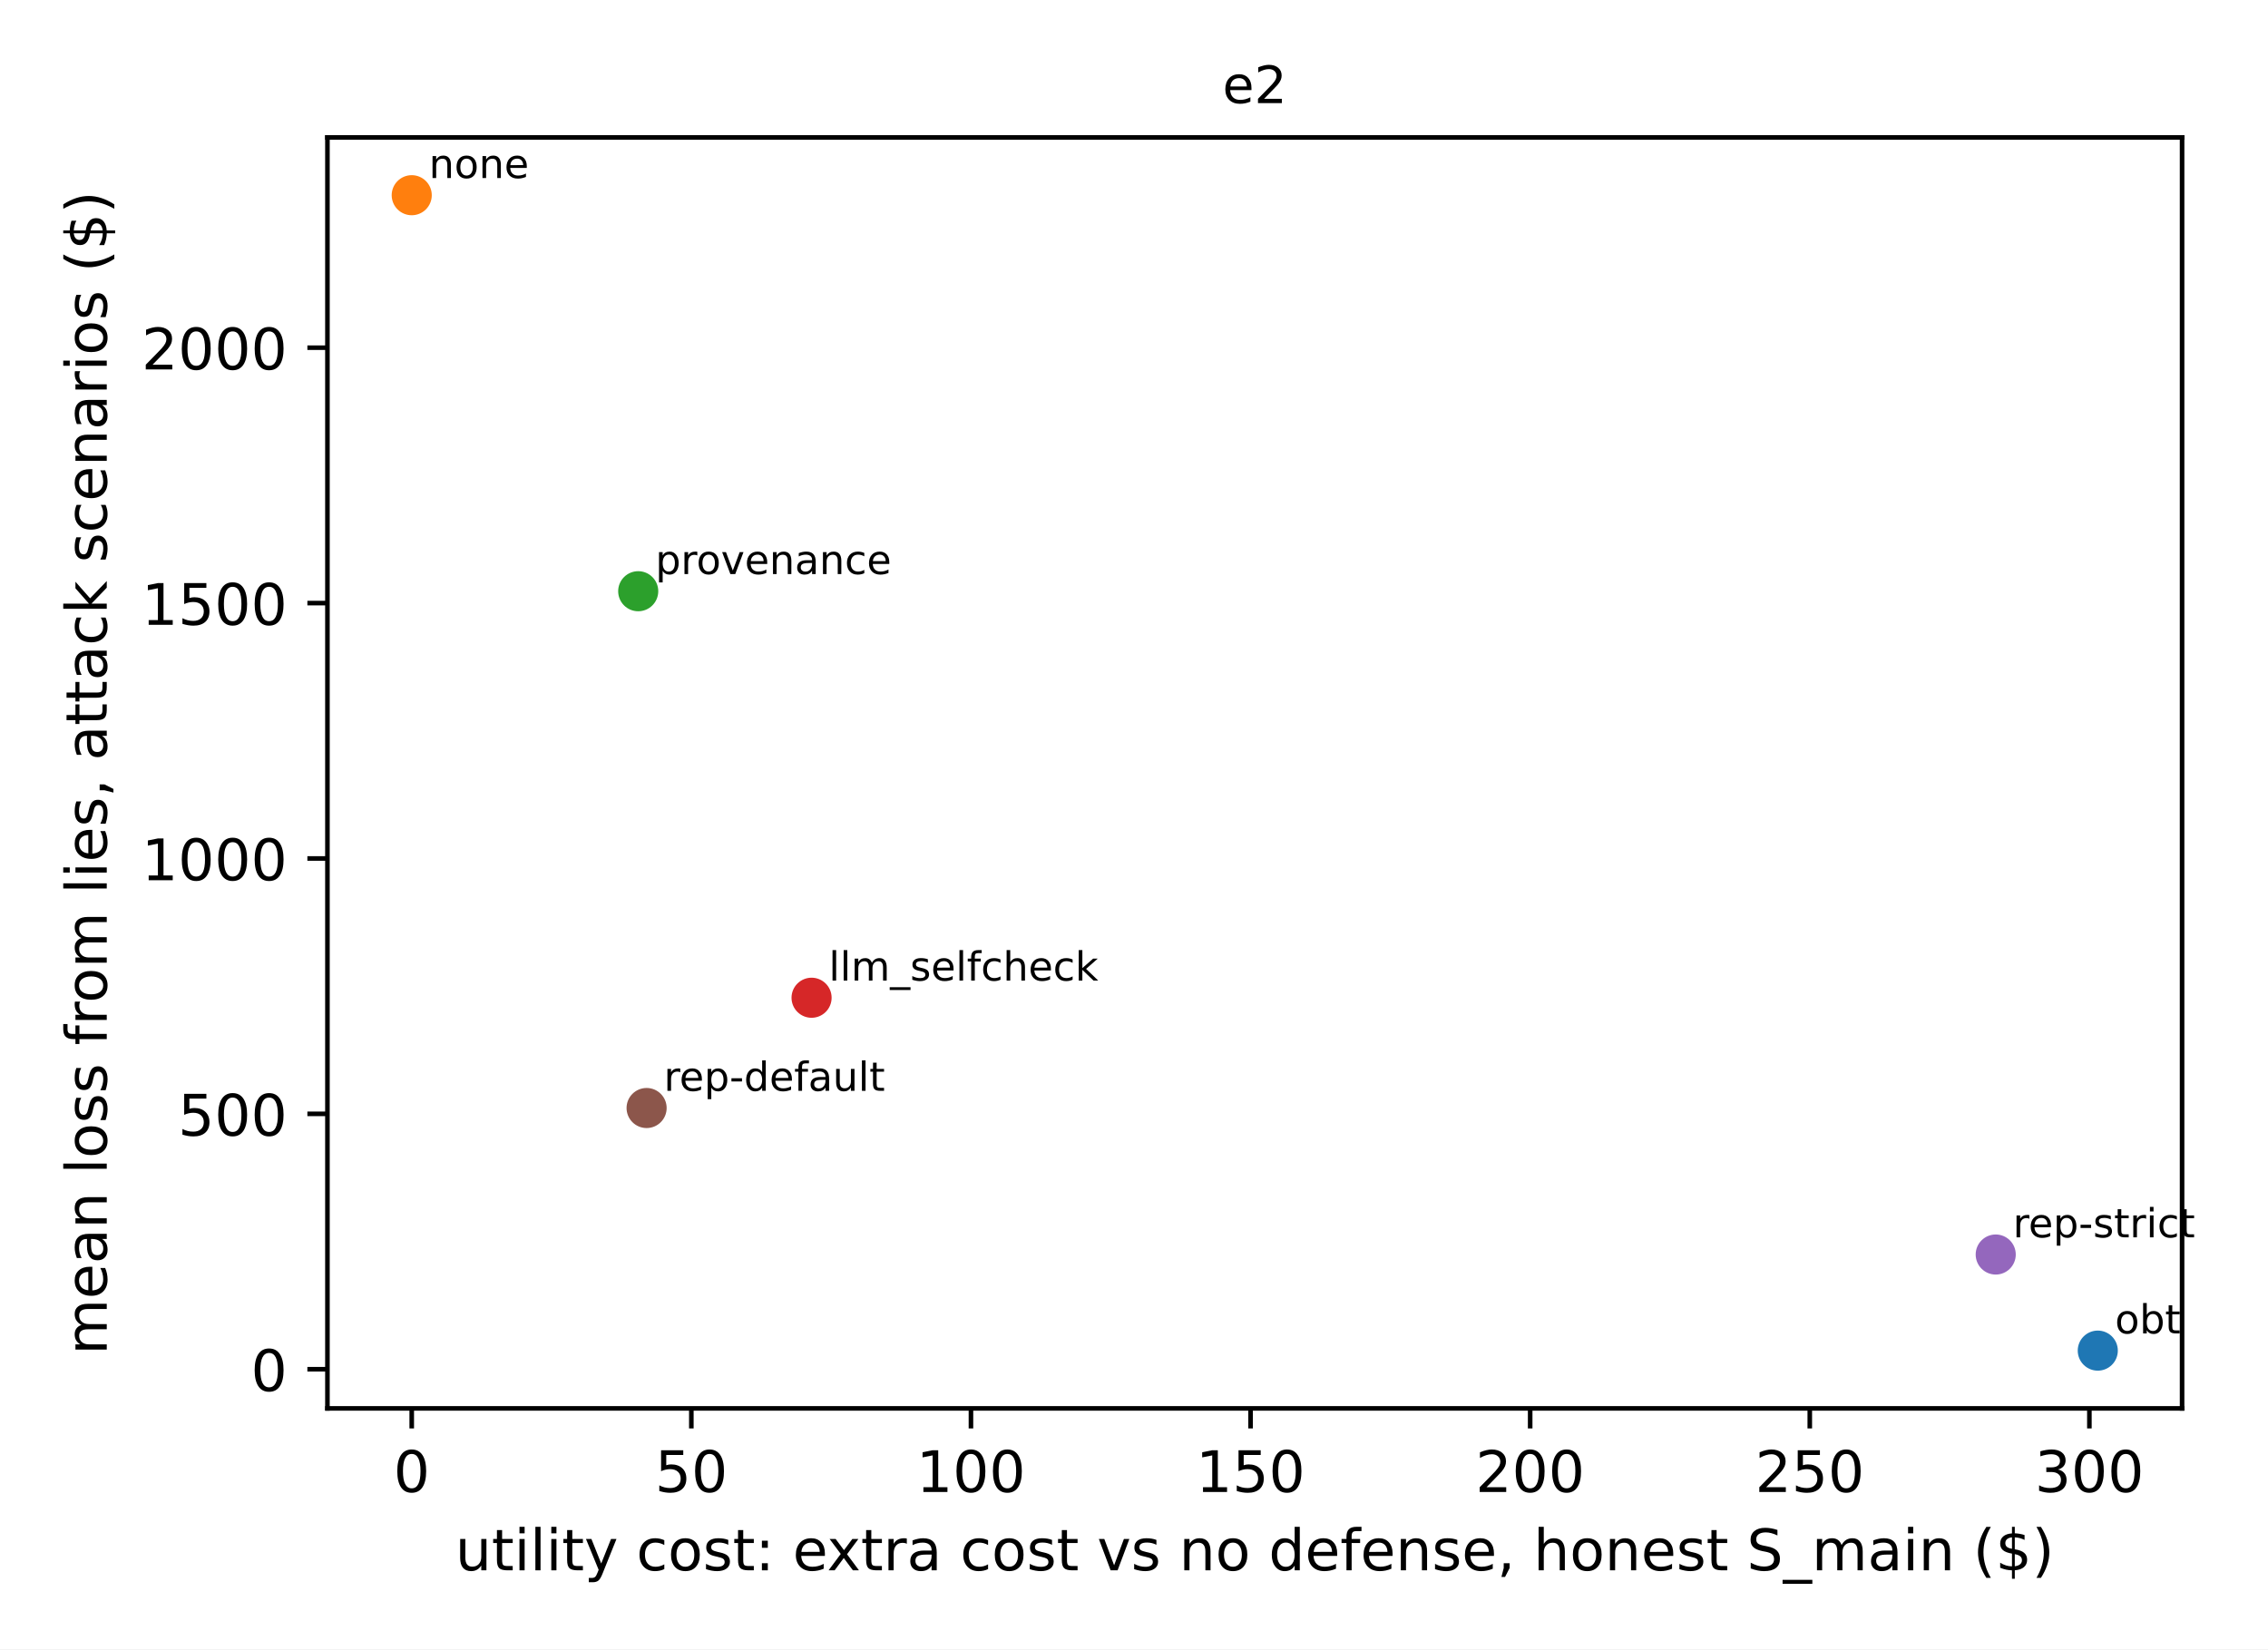
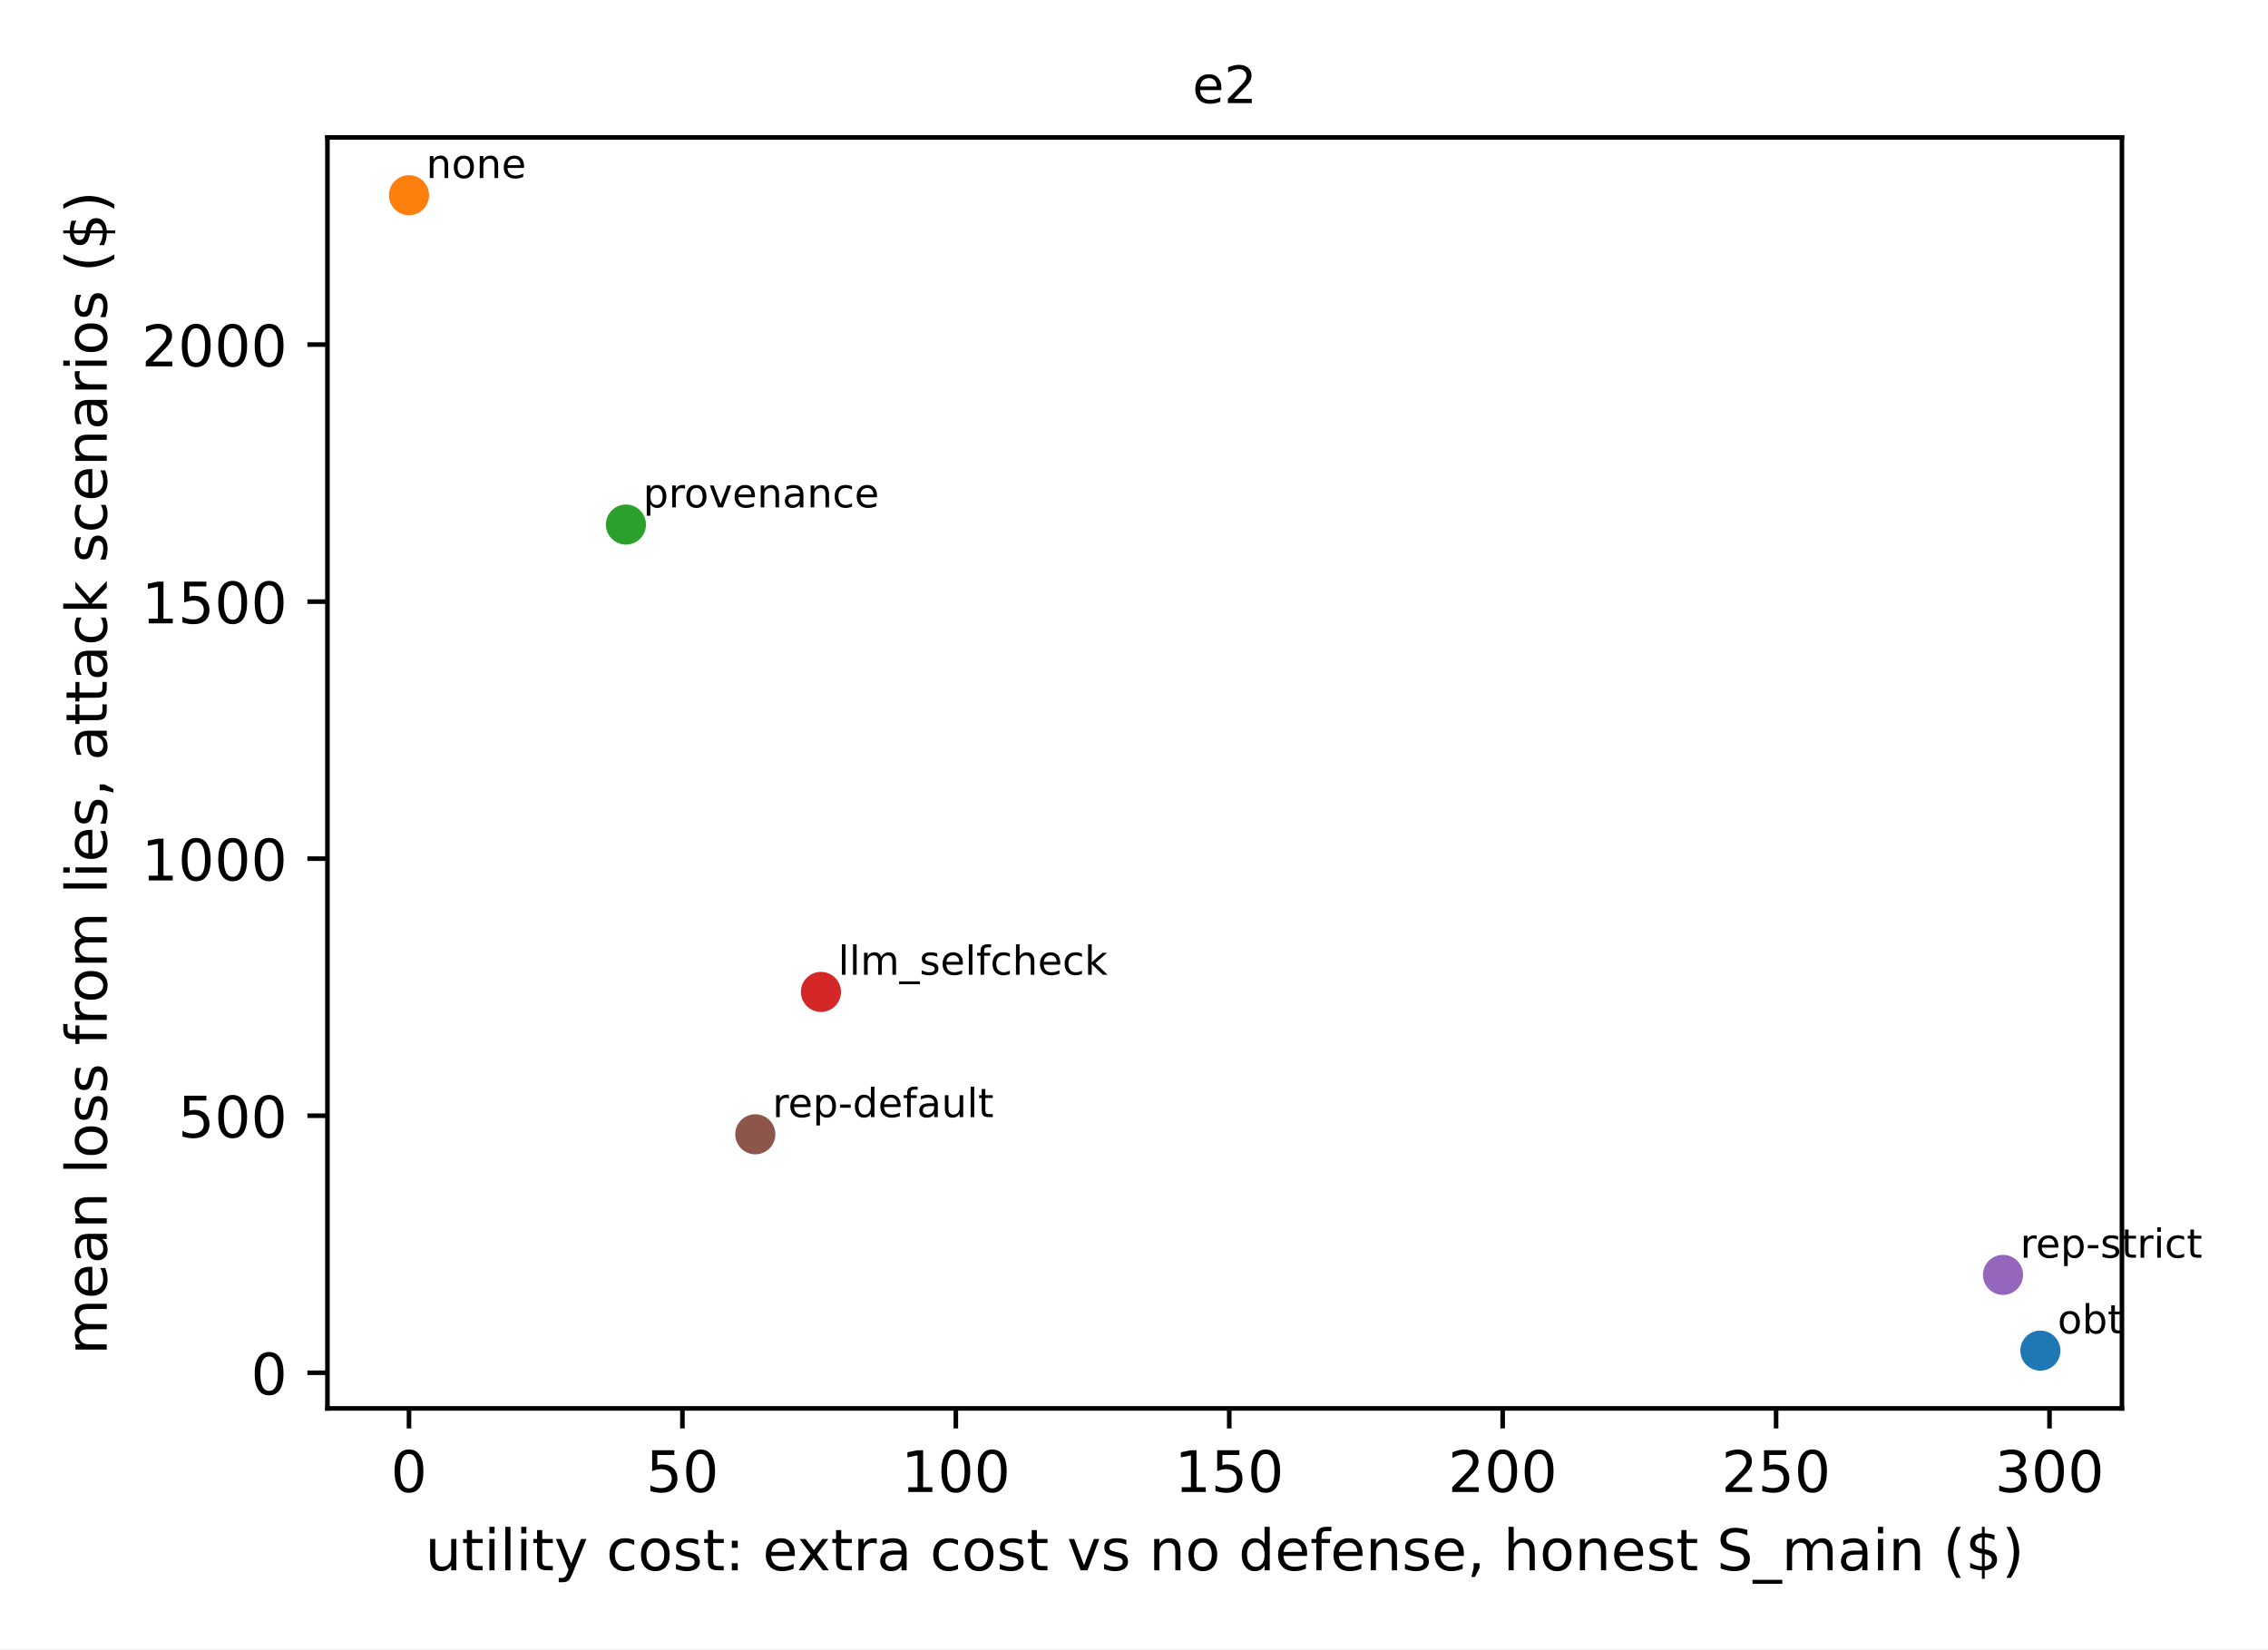
<svg xmlns="http://www.w3.org/2000/svg" xmlns:xlink="http://www.w3.org/1999/xlink" width="396pt" height="288pt" viewBox="0 0 396 288" version="1.1">
  <defs>
    <style type="text/css">*{stroke-linejoin: round; stroke-linecap: butt}</style>
  </defs>
  <g id="figure_1">
    <g id="patch_1">
      <path d="M 0 288  L 396 288  L 396 0  L 0 0  z " style="fill: #ffffff" />
    </g>
    <g id="axes_1">
      <g id="patch_2">
-         <path d="M 57.17 245.939  L 380.998 245.939  L 380.998 24  L 57.17 24  z " style="fill: #ffffff" />
+         <path d="M 57.17 245.939  L 370.497 245.939  L 370.497 24  L 57.17 24  z " style="fill: #ffffff" />
      </g>
      <g id="PathCollection_1">
        <defs>
          <path id="m16325e6f6c" d="M 0 3  C 0.796 3 1.559 2.684 2.121 2.121  C 2.684 1.559 3 0.796 3 0  C 3 -0.796 2.684 -1.559 2.121 -2.121  C 1.559 -2.684 0.796 -3 0 -3  C -0.796 -3 -1.559 -2.684 -2.121 -2.121  C -2.684 -1.559 -3 -0.796 -3 0  C -3 0.796 -2.684 1.559 -2.121 2.121  C -1.559 2.684 -0.796 3 0 3  z " style="stroke: #1f77b4" />
        </defs>
-         <g clip-path="url(#p6b937dc4b7)">
-           <use xlink:href="#m16325e6f6c" x="366.279" y="235.851" style="fill: #1f77b4; stroke: #1f77b4" />
+         <g clip-path="url(#p0b7c79e9af)">
+           <use xlink:href="#m16325e6f6c" x="356.255" y="235.851" style="fill: #1f77b4; stroke: #1f77b4" />
        </g>
      </g>
      <g id="PathCollection_2">
        <defs>
          <path id="mcb49c439eb" d="M 0 3  C 0.796 3 1.559 2.684 2.121 2.121  C 2.684 1.559 3 0.796 3 0  C 3 -0.796 2.684 -1.559 2.121 -2.121  C 1.559 -2.684 0.796 -3 0 -3  C -0.796 -3 -1.559 -2.684 -2.121 -2.121  C -2.684 -1.559 -3 -0.796 -3 0  C -3 0.796 -2.684 1.559 -2.121 2.121  C -1.559 2.684 -0.796 3 0 3  z " style="stroke: #ff7f0e" />
        </defs>
-         <g clip-path="url(#p6b937dc4b7)">
-           <use xlink:href="#mcb49c439eb" x="71.889" y="34.088" style="fill: #ff7f0e; stroke: #ff7f0e" />
+         <g clip-path="url(#p0b7c79e9af)">
+           <use xlink:href="#mcb49c439eb" x="71.412" y="34.088" style="fill: #ff7f0e; stroke: #ff7f0e" />
        </g>
      </g>
      <g id="PathCollection_3">
        <defs>
          <path id="m1b984d121f" d="M 0 3  C 0.796 3 1.559 2.684 2.121 2.121  C 2.684 1.559 3 0.796 3 0  C 3 -0.796 2.684 -1.559 2.121 -2.121  C 1.559 -2.684 0.796 -3 0 -3  C -0.796 -3 -1.559 -2.684 -2.121 -2.121  C -2.684 -1.559 -3 -0.796 -3 0  C -3 0.796 -2.684 1.559 -2.121 2.121  C -1.559 2.684 -0.796 3 0 3  z " style="stroke: #2ca02c" />
        </defs>
-         <g clip-path="url(#p6b937dc4b7)">
-           <use xlink:href="#m1b984d121f" x="111.434" y="103.242" style="fill: #2ca02c; stroke: #2ca02c" />
+         <g clip-path="url(#p0b7c79e9af)">
+           <use xlink:href="#m1b984d121f" x="109.289" y="91.603" style="fill: #2ca02c; stroke: #2ca02c" />
        </g>
      </g>
      <g id="PathCollection_4">
        <defs>
          <path id="m3613eea822" d="M 0 3  C 0.796 3 1.559 2.684 2.121 2.121  C 2.684 1.559 3 0.796 3 0  C 3 -0.796 2.684 -1.559 2.121 -2.121  C 1.559 -2.684 0.796 -3 0 -3  C -0.796 -3 -1.559 -2.684 -2.121 -2.121  C -2.684 -1.559 -3 -0.796 -3 0  C -3 0.796 -2.684 1.559 -2.121 2.121  C -1.559 2.684 -0.796 3 0 3  z " style="stroke: #d62728" />
        </defs>
-         <g clip-path="url(#p6b937dc4b7)">
-           <use xlink:href="#m3613eea822" x="141.703" y="174.23" style="fill: #d62728; stroke: #d62728" />
+         <g clip-path="url(#p0b7c79e9af)">
+           <use xlink:href="#m3613eea822" x="143.337" y="173.214" style="fill: #d62728; stroke: #d62728" />
        </g>
      </g>
      <g id="PathCollection_5">
        <defs>
          <path id="m5830fbd922" d="M 0 3  C 0.796 3 1.559 2.684 2.121 2.121  C 2.684 1.559 3 0.796 3 0  C 3 -0.796 2.684 -1.559 2.121 -2.121  C 1.559 -2.684 0.796 -3 0 -3  C -0.796 -3 -1.559 -2.684 -2.121 -2.121  C -2.684 -1.559 -3 -0.796 -3 0  C -3 0.796 -2.684 1.559 -2.121 2.121  C -1.559 2.684 -0.796 3 0 3  z " style="stroke: #9467bd" />
        </defs>
-         <g clip-path="url(#p6b937dc4b7)">
-           <use xlink:href="#m5830fbd922" x="348.459" y="219.07" style="fill: #9467bd; stroke: #9467bd" />
+         <g clip-path="url(#p0b7c79e9af)">
+           <use xlink:href="#m5830fbd922" x="349.734" y="222.625" style="fill: #9467bd; stroke: #9467bd" />
        </g>
      </g>
      <g id="PathCollection_6">
        <defs>
          <path id="m18f5603afa" d="M 0 3  C 0.796 3 1.559 2.684 2.121 2.121  C 2.684 1.559 3 0.796 3 0  C 3 -0.796 2.684 -1.559 2.121 -2.121  C 1.559 -2.684 0.796 -3 0 -3  C -0.796 -3 -1.559 -2.684 -2.121 -2.121  C -2.684 -1.559 -3 -0.796 -3 0  C -3 0.796 -2.684 1.559 -2.121 2.121  C -1.559 2.684 -0.796 3 0 3  z " style="stroke: #8c564b" />
        </defs>
-         <g clip-path="url(#p6b937dc4b7)">
-           <use xlink:href="#m18f5603afa" x="112.899" y="193.486" style="fill: #8c564b; stroke: #8c564b" />
+         <g clip-path="url(#p0b7c79e9af)">
+           <use xlink:href="#m18f5603afa" x="131.879" y="198.075" style="fill: #8c564b; stroke: #8c564b" />
        </g>
      </g>
      <g id="matplotlib.axis_1">
        <g id="xtick_1">
          <g id="line2d_1">
            <defs>
              <path id="mca084d980a" d="M 0 0  L 0 3.5  " style="stroke: #000000; stroke-width: 0.8" />
            </defs>
            <g>
-               <use xlink:href="#mca084d980a" x="71.889" y="245.939" style="stroke: #000000; stroke-width: 0.8" />
+               <use xlink:href="#mca084d980a" x="71.412" y="245.939" style="stroke: #000000; stroke-width: 0.8" />
            </g>
          </g>
          <g id="text_1">
-             <g transform="translate(68.70821 260.5372) scale(0.1 -0.1)">
+             <g transform="translate(68.23091 260.5372) scale(0.1 -0.1)">
              <defs>
                <path id="DejaVuSans-30" d="M 2034 4250  Q 1547 4250 1301 3770  Q 1056 3291 1056 2328  Q 1056 1369 1301 889  Q 1547 409 2034 409  Q 2525 409 2770 889  Q 3016 1369 3016 2328  Q 3016 3291 2770 3770  Q 2525 4250 2034 4250  z M 2034 4750  Q 2819 4750 3233 4129  Q 3647 3509 3647 2328  Q 3647 1150 3233 529  Q 2819 -91 2034 -91  Q 1250 -91 836 529  Q 422 1150 422 2328  Q 422 3509 836 4129  Q 1250 4750 2034 4750  z " transform="scale(0.015625)" />
              </defs>
              <use xlink:href="#DejaVuSans-30" />
            </g>
          </g>
        </g>
        <g id="xtick_2">
          <g id="line2d_2">
            <g>
-               <use xlink:href="#mca084d980a" x="120.71" y="245.939" style="stroke: #000000; stroke-width: 0.8" />
+               <use xlink:href="#mca084d980a" x="119.152" y="245.939" style="stroke: #000000; stroke-width: 0.8" />
            </g>
          </g>
          <g id="text_2">
-             <g transform="translate(114.3477 260.5372) scale(0.1 -0.1)">
+             <g transform="translate(112.7893 260.5372) scale(0.1 -0.1)">
              <defs>
                <path id="DejaVuSans-35" d="M 691 4666  L 3169 4666  L 3169 4134  L 1269 4134  L 1269 2991  Q 1406 3038 1543 3061  Q 1681 3084 1819 3084  Q 2600 3084 3056 2656  Q 3513 2228 3513 1497  Q 3513 744 3044 326  Q 2575 -91 1722 -91  Q 1428 -91 1123 -41  Q 819 9 494 109  L 494 744  Q 775 591 1075 516  Q 1375 441 1709 441  Q 2250 441 2565 725  Q 2881 1009 2881 1497  Q 2881 1984 2565 2268  Q 2250 2553 1709 2553  Q 1456 2553 1204 2497  Q 953 2441 691 2322  L 691 4666  z " transform="scale(0.015625)" />
              </defs>
              <use xlink:href="#DejaVuSans-35" />
              <use xlink:href="#DejaVuSans-30" transform="translate(63.62305 0)" />
            </g>
          </g>
        </g>
        <g id="xtick_3">
          <g id="line2d_3">
            <g>
-               <use xlink:href="#mca084d980a" x="169.531" y="245.939" style="stroke: #000000; stroke-width: 0.8" />
+               <use xlink:href="#mca084d980a" x="166.891" y="245.939" style="stroke: #000000; stroke-width: 0.8" />
            </g>
          </g>
          <g id="text_3">
-             <g transform="translate(159.9872 260.5372) scale(0.1 -0.1)">
+             <g transform="translate(157.3476 260.5372) scale(0.1 -0.1)">
              <defs>
                <path id="DejaVuSans-31" d="M 794 531  L 1825 531  L 1825 4091  L 703 3866  L 703 4441  L 1819 4666  L 2450 4666  L 2450 531  L 3481 531  L 3481 0  L 794 0  L 794 531  z " transform="scale(0.015625)" />
              </defs>
              <use xlink:href="#DejaVuSans-31" />
              <use xlink:href="#DejaVuSans-30" transform="translate(63.62305 0)" />
              <use xlink:href="#DejaVuSans-30" transform="translate(127.2461 0)" />
            </g>
          </g>
        </g>
        <g id="xtick_4">
          <g id="line2d_4">
            <g>
-               <use xlink:href="#mca084d980a" x="218.352" y="245.939" style="stroke: #000000; stroke-width: 0.8" />
+               <use xlink:href="#mca084d980a" x="214.631" y="245.939" style="stroke: #000000; stroke-width: 0.8" />
            </g>
          </g>
          <g id="text_4">
-             <g transform="translate(208.808 260.5372) scale(0.1 -0.1)">
+             <g transform="translate(205.0872 260.5372) scale(0.1 -0.1)">
              <use xlink:href="#DejaVuSans-31" />
              <use xlink:href="#DejaVuSans-35" transform="translate(63.62305 0)" />
              <use xlink:href="#DejaVuSans-30" transform="translate(127.2461 0)" />
            </g>
          </g>
        </g>
        <g id="xtick_5">
          <g id="line2d_5">
            <g>
-               <use xlink:href="#mca084d980a" x="267.172" y="245.939" style="stroke: #000000; stroke-width: 0.8" />
+               <use xlink:href="#mca084d980a" x="262.371" y="245.939" style="stroke: #000000; stroke-width: 0.8" />
            </g>
          </g>
          <g id="text_5">
-             <g transform="translate(257.6287 260.5372) scale(0.1 -0.1)">
+             <g transform="translate(252.8268 260.5372) scale(0.1 -0.1)">
              <defs>
                <path id="DejaVuSans-32" d="M 1228 531  L 3431 531  L 3431 0  L 469 0  L 469 531  Q 828 903 1448 1529  Q 2069 2156 2228 2338  Q 2531 2678 2651 2914  Q 2772 3150 2772 3378  Q 2772 3750 2511 3984  Q 2250 4219 1831 4219  Q 1534 4219 1204 4116  Q 875 4013 500 3803  L 500 4441  Q 881 4594 1212 4672  Q 1544 4750 1819 4750  Q 2544 4750 2975 4387  Q 3406 4025 3406 3419  Q 3406 3131 3298 2873  Q 3191 2616 2906 2266  Q 2828 2175 2409 1742  Q 1991 1309 1228 531  z " transform="scale(0.015625)" />
              </defs>
              <use xlink:href="#DejaVuSans-32" />
              <use xlink:href="#DejaVuSans-30" transform="translate(63.62305 0)" />
              <use xlink:href="#DejaVuSans-30" transform="translate(127.2461 0)" />
            </g>
          </g>
        </g>
        <g id="xtick_6">
          <g id="line2d_6">
            <g>
-               <use xlink:href="#mca084d980a" x="315.993" y="245.939" style="stroke: #000000; stroke-width: 0.8" />
+               <use xlink:href="#mca084d980a" x="310.11" y="245.939" style="stroke: #000000; stroke-width: 0.8" />
            </g>
          </g>
          <g id="text_6">
-             <g transform="translate(306.4495 260.5372) scale(0.1 -0.1)">
+             <g transform="translate(300.5664 260.5372) scale(0.1 -0.1)">
              <use xlink:href="#DejaVuSans-32" />
              <use xlink:href="#DejaVuSans-35" transform="translate(63.62305 0)" />
              <use xlink:href="#DejaVuSans-30" transform="translate(127.2461 0)" />
            </g>
          </g>
        </g>
        <g id="xtick_7">
          <g id="line2d_7">
            <g>
-               <use xlink:href="#mca084d980a" x="364.814" y="245.939" style="stroke: #000000; stroke-width: 0.8" />
+               <use xlink:href="#mca084d980a" x="357.85" y="245.939" style="stroke: #000000; stroke-width: 0.8" />
            </g>
          </g>
          <g id="text_7">
-             <g transform="translate(355.2702 260.5372) scale(0.1 -0.1)">
+             <g transform="translate(348.3061 260.5372) scale(0.1 -0.1)">
              <defs>
                <path id="DejaVuSans-33" d="M 2597 2516  Q 3050 2419 3304 2112  Q 3559 1806 3559 1356  Q 3559 666 3084 287  Q 2609 -91 1734 -91  Q 1441 -91 1130 -33  Q 819 25 488 141  L 488 750  Q 750 597 1062 519  Q 1375 441 1716 441  Q 2309 441 2620 675  Q 2931 909 2931 1356  Q 2931 1769 2642 2001  Q 2353 2234 1838 2234  L 1294 2234  L 1294 2753  L 1863 2753  Q 2328 2753 2575 2939  Q 2822 3125 2822 3475  Q 2822 3834 2567 4026  Q 2313 4219 1838 4219  Q 1578 4219 1281 4162  Q 984 4106 628 3988  L 628 4550  Q 988 4650 1302 4700  Q 1616 4750 1894 4750  Q 2613 4750 3031 4423  Q 3450 4097 3450 3541  Q 3450 3153 3228 2886  Q 3006 2619 2597 2516  z " transform="scale(0.015625)" />
              </defs>
              <use xlink:href="#DejaVuSans-33" />
              <use xlink:href="#DejaVuSans-30" transform="translate(63.62305 0)" />
              <use xlink:href="#DejaVuSans-30" transform="translate(127.2461 0)" />
            </g>
          </g>
        </g>
        <g id="text_8">
-           <g transform="translate(79.50122 274.2153) scale(0.1 -0.1)">
+           <g transform="translate(74.25092 274.2153) scale(0.1 -0.1)">
            <defs>
              <path id="DejaVuSans-75" d="M 544 1381  L 544 3500  L 1119 3500  L 1119 1403  Q 1119 906 1312 657  Q 1506 409 1894 409  Q 2359 409 2629 706  Q 2900 1003 2900 1516  L 2900 3500  L 3475 3500  L 3475 0  L 2900 0  L 2900 538  Q 2691 219 2414 64  Q 2138 -91 1772 -91  Q 1169 -91 856 284  Q 544 659 544 1381  z M 1991 3584  L 1991 3584  z " transform="scale(0.015625)" />
              <path id="DejaVuSans-74" d="M 1172 4494  L 1172 3500  L 2356 3500  L 2356 3053  L 1172 3053  L 1172 1153  Q 1172 725 1289 603  Q 1406 481 1766 481  L 2356 481  L 2356 0  L 1766 0  Q 1100 0 847 248  Q 594 497 594 1153  L 594 3053  L 172 3053  L 172 3500  L 594 3500  L 594 4494  L 1172 4494  z " transform="scale(0.015625)" />
              <path id="DejaVuSans-69" d="M 603 3500  L 1178 3500  L 1178 0  L 603 0  L 603 3500  z M 603 4863  L 1178 4863  L 1178 4134  L 603 4134  L 603 4863  z " transform="scale(0.015625)" />
              <path id="DejaVuSans-6c" d="M 603 4863  L 1178 4863  L 1178 0  L 603 0  L 603 4863  z " transform="scale(0.015625)" />
              <path id="DejaVuSans-79" d="M 2059 -325  Q 1816 -950 1584 -1140  Q 1353 -1331 966 -1331  L 506 -1331  L 506 -850  L 844 -850  Q 1081 -850 1212 -737  Q 1344 -625 1503 -206  L 1606 56  L 191 3500  L 800 3500  L 1894 763  L 2988 3500  L 3597 3500  L 2059 -325  z " transform="scale(0.015625)" />
              <path id="DejaVuSans-20" transform="scale(0.015625)" />
              <path id="DejaVuSans-63" d="M 3122 3366  L 3122 2828  Q 2878 2963 2633 3030  Q 2388 3097 2138 3097  Q 1578 3097 1268 2742  Q 959 2388 959 1747  Q 959 1106 1268 751  Q 1578 397 2138 397  Q 2388 397 2633 464  Q 2878 531 3122 666  L 3122 134  Q 2881 22 2623 -34  Q 2366 -91 2075 -91  Q 1284 -91 818 406  Q 353 903 353 1747  Q 353 2603 823 3093  Q 1294 3584 2113 3584  Q 2378 3584 2631 3529  Q 2884 3475 3122 3366  z " transform="scale(0.015625)" />
              <path id="DejaVuSans-6f" d="M 1959 3097  Q 1497 3097 1228 2736  Q 959 2375 959 1747  Q 959 1119 1226 758  Q 1494 397 1959 397  Q 2419 397 2687 759  Q 2956 1122 2956 1747  Q 2956 2369 2687 2733  Q 2419 3097 1959 3097  z M 1959 3584  Q 2709 3584 3137 3096  Q 3566 2609 3566 1747  Q 3566 888 3137 398  Q 2709 -91 1959 -91  Q 1206 -91 779 398  Q 353 888 353 1747  Q 353 2609 779 3096  Q 1206 3584 1959 3584  z " transform="scale(0.015625)" />
              <path id="DejaVuSans-73" d="M 2834 3397  L 2834 2853  Q 2591 2978 2328 3040  Q 2066 3103 1784 3103  Q 1356 3103 1142 2972  Q 928 2841 928 2578  Q 928 2378 1081 2264  Q 1234 2150 1697 2047  L 1894 2003  Q 2506 1872 2764 1633  Q 3022 1394 3022 966  Q 3022 478 2636 193  Q 2250 -91 1575 -91  Q 1294 -91 989 -36  Q 684 19 347 128  L 347 722  Q 666 556 975 473  Q 1284 391 1588 391  Q 1994 391 2212 530  Q 2431 669 2431 922  Q 2431 1156 2273 1281  Q 2116 1406 1581 1522  L 1381 1569  Q 847 1681 609 1914  Q 372 2147 372 2553  Q 372 3047 722 3315  Q 1072 3584 1716 3584  Q 2034 3584 2315 3537  Q 2597 3491 2834 3397  z " transform="scale(0.015625)" />
              <path id="DejaVuSans-3a" d="M 750 794  L 1409 794  L 1409 0  L 750 0  L 750 794  z M 750 3309  L 1409 3309  L 1409 2516  L 750 2516  L 750 3309  z " transform="scale(0.015625)" />
              <path id="DejaVuSans-65" d="M 3597 1894  L 3597 1613  L 953 1613  Q 991 1019 1311 708  Q 1631 397 2203 397  Q 2534 397 2845 478  Q 3156 559 3463 722  L 3463 178  Q 3153 47 2828 -22  Q 2503 -91 2169 -91  Q 1331 -91 842 396  Q 353 884 353 1716  Q 353 2575 817 3079  Q 1281 3584 2069 3584  Q 2775 3584 3186 3129  Q 3597 2675 3597 1894  z M 3022 2063  Q 3016 2534 2758 2815  Q 2500 3097 2075 3097  Q 1594 3097 1305 2825  Q 1016 2553 972 2059  L 3022 2063  z " transform="scale(0.015625)" />
              <path id="DejaVuSans-78" d="M 3513 3500  L 2247 1797  L 3578 0  L 2900 0  L 1881 1375  L 863 0  L 184 0  L 1544 1831  L 300 3500  L 978 3500  L 1906 2253  L 2834 3500  L 3513 3500  z " transform="scale(0.015625)" />
              <path id="DejaVuSans-72" d="M 2631 2963  Q 2534 3019 2420 3045  Q 2306 3072 2169 3072  Q 1681 3072 1420 2755  Q 1159 2438 1159 1844  L 1159 0  L 581 0  L 581 3500  L 1159 3500  L 1159 2956  Q 1341 3275 1631 3429  Q 1922 3584 2338 3584  Q 2397 3584 2469 3576  Q 2541 3569 2628 3553  L 2631 2963  z " transform="scale(0.015625)" />
              <path id="DejaVuSans-61" d="M 2194 1759  Q 1497 1759 1228 1600  Q 959 1441 959 1056  Q 959 750 1161 570  Q 1363 391 1709 391  Q 2188 391 2477 730  Q 2766 1069 2766 1631  L 2766 1759  L 2194 1759  z M 3341 1997  L 3341 0  L 2766 0  L 2766 531  Q 2569 213 2275 61  Q 1981 -91 1556 -91  Q 1019 -91 701 211  Q 384 513 384 1019  Q 384 1609 779 1909  Q 1175 2209 1959 2209  L 2766 2209  L 2766 2266  Q 2766 2663 2505 2880  Q 2244 3097 1772 3097  Q 1472 3097 1187 3025  Q 903 2953 641 2809  L 641 3341  Q 956 3463 1253 3523  Q 1550 3584 1831 3584  Q 2591 3584 2966 3190  Q 3341 2797 3341 1997  z " transform="scale(0.015625)" />
              <path id="DejaVuSans-76" d="M 191 3500  L 800 3500  L 1894 563  L 2988 3500  L 3597 3500  L 2284 0  L 1503 0  L 191 3500  z " transform="scale(0.015625)" />
              <path id="DejaVuSans-6e" d="M 3513 2113  L 3513 0  L 2938 0  L 2938 2094  Q 2938 2591 2744 2837  Q 2550 3084 2163 3084  Q 1697 3084 1428 2787  Q 1159 2491 1159 1978  L 1159 0  L 581 0  L 581 3500  L 1159 3500  L 1159 2956  Q 1366 3272 1645 3428  Q 1925 3584 2291 3584  Q 2894 3584 3203 3211  Q 3513 2838 3513 2113  z " transform="scale(0.015625)" />
              <path id="DejaVuSans-64" d="M 2906 2969  L 2906 4863  L 3481 4863  L 3481 0  L 2906 0  L 2906 525  Q 2725 213 2448 61  Q 2172 -91 1784 -91  Q 1150 -91 751 415  Q 353 922 353 1747  Q 353 2572 751 3078  Q 1150 3584 1784 3584  Q 2172 3584 2448 3432  Q 2725 3281 2906 2969  z M 947 1747  Q 947 1113 1208 752  Q 1469 391 1925 391  Q 2381 391 2643 752  Q 2906 1113 2906 1747  Q 2906 2381 2643 2742  Q 2381 3103 1925 3103  Q 1469 3103 1208 2742  Q 947 2381 947 1747  z " transform="scale(0.015625)" />
              <path id="DejaVuSans-66" d="M 2375 4863  L 2375 4384  L 1825 4384  Q 1516 4384 1395 4259  Q 1275 4134 1275 3809  L 1275 3500  L 2222 3500  L 2222 3053  L 1275 3053  L 1275 0  L 697 0  L 697 3053  L 147 3053  L 147 3500  L 697 3500  L 697 3744  Q 697 4328 969 4595  Q 1241 4863 1831 4863  L 2375 4863  z " transform="scale(0.015625)" />
              <path id="DejaVuSans-2c" d="M 750 794  L 1409 794  L 1409 256  L 897 -744  L 494 -744  L 750 256  L 750 794  z " transform="scale(0.015625)" />
              <path id="DejaVuSans-68" d="M 3513 2113  L 3513 0  L 2938 0  L 2938 2094  Q 2938 2591 2744 2837  Q 2550 3084 2163 3084  Q 1697 3084 1428 2787  Q 1159 2491 1159 1978  L 1159 0  L 581 0  L 581 4863  L 1159 4863  L 1159 2956  Q 1366 3272 1645 3428  Q 1925 3584 2291 3584  Q 2894 3584 3203 3211  Q 3513 2838 3513 2113  z " transform="scale(0.015625)" />
              <path id="DejaVuSans-53" d="M 3425 4513  L 3425 3897  Q 3066 4069 2747 4153  Q 2428 4238 2131 4238  Q 1616 4238 1336 4038  Q 1056 3838 1056 3469  Q 1056 3159 1242 3001  Q 1428 2844 1947 2747  L 2328 2669  Q 3034 2534 3370 2195  Q 3706 1856 3706 1288  Q 3706 609 3251 259  Q 2797 -91 1919 -91  Q 1588 -91 1214 -16  Q 841 59 441 206  L 441 856  Q 825 641 1194 531  Q 1563 422 1919 422  Q 2459 422 2753 634  Q 3047 847 3047 1241  Q 3047 1584 2836 1778  Q 2625 1972 2144 2069  L 1759 2144  Q 1053 2284 737 2584  Q 422 2884 422 3419  Q 422 4038 858 4394  Q 1294 4750 2059 4750  Q 2388 4750 2728 4690  Q 3069 4631 3425 4513  z " transform="scale(0.015625)" />
              <path id="DejaVuSans-5f" d="M 3263 -1063  L 3263 -1509  L -63 -1509  L -63 -1063  L 3263 -1063  z " transform="scale(0.015625)" />
              <path id="DejaVuSans-6d" d="M 3328 2828  Q 3544 3216 3844 3400  Q 4144 3584 4550 3584  Q 5097 3584 5394 3201  Q 5691 2819 5691 2113  L 5691 0  L 5113 0  L 5113 2094  Q 5113 2597 4934 2840  Q 4756 3084 4391 3084  Q 3944 3084 3684 2787  Q 3425 2491 3425 1978  L 3425 0  L 2847 0  L 2847 2094  Q 2847 2600 2669 2842  Q 2491 3084 2119 3084  Q 1678 3084 1418 2786  Q 1159 2488 1159 1978  L 1159 0  L 581 0  L 581 3500  L 1159 3500  L 1159 2956  Q 1356 3278 1631 3431  Q 1906 3584 2284 3584  Q 2666 3584 2933 3390  Q 3200 3197 3328 2828  z " transform="scale(0.015625)" />
              <path id="DejaVuSans-28" d="M 1984 4856  Q 1566 4138 1362 3434  Q 1159 2731 1159 2009  Q 1159 1288 1364 580  Q 1569 -128 1984 -844  L 1484 -844  Q 1016 -109 783 600  Q 550 1309 550 2009  Q 550 2706 781 3412  Q 1013 4119 1484 4856  L 1984 4856  z " transform="scale(0.015625)" />
              <path id="DejaVuSans-24" d="M 2163 -941  L 1850 -941  L 1847 0  Q 1519 6 1191 76  Q 863 147 531 288  L 531 850  Q 850 650 1176 548  Q 1503 447 1850 444  L 1850 1869  Q 1159 1981 845 2250  Q 531 2519 531 2988  Q 531 3497 872 3790  Q 1213 4084 1850 4128  L 1850 4863  L 2163 4863  L 2163 4138  Q 2453 4125 2725 4076  Q 2997 4028 3256 3944  L 3256 3397  Q 2997 3528 2723 3600  Q 2450 3672 2163 3684  L 2163 2350  Q 2872 2241 3206 1959  Q 3541 1678 3541 1191  Q 3541 663 3186 358  Q 2831 53 2163 6  L 2163 -941  z M 1850 2406  L 1850 3688  Q 1488 3647 1297 3481  Q 1106 3316 1106 3041  Q 1106 2772 1282 2622  Q 1459 2472 1850 2406  z M 2163 1806  L 2163 453  Q 2559 506 2761 678  Q 2963 850 2963 1131  Q 2963 1406 2770 1568  Q 2578 1731 2163 1806  z " transform="scale(0.015625)" />
              <path id="DejaVuSans-29" d="M 513 4856  L 1013 4856  Q 1481 4119 1714 3412  Q 1947 2706 1947 2009  Q 1947 1309 1714 600  Q 1481 -109 1013 -844  L 513 -844  Q 928 -128 1133 580  Q 1338 1288 1338 2009  Q 1338 2731 1133 3434  Q 928 4138 513 4856  z " transform="scale(0.015625)" />
            </defs>
            <use xlink:href="#DejaVuSans-75" />
            <use xlink:href="#DejaVuSans-74" transform="translate(63.37891 0)" />
            <use xlink:href="#DejaVuSans-69" transform="translate(102.5879 0)" />
            <use xlink:href="#DejaVuSans-6c" transform="translate(130.3711 0)" />
            <use xlink:href="#DejaVuSans-69" transform="translate(158.1543 0)" />
            <use xlink:href="#DejaVuSans-74" transform="translate(185.9375 0)" />
            <use xlink:href="#DejaVuSans-79" transform="translate(225.1465 0)" />
            <use xlink:href="#DejaVuSans-20" transform="translate(284.3262 0)" />
            <use xlink:href="#DejaVuSans-63" transform="translate(316.1133 0)" />
            <use xlink:href="#DejaVuSans-6f" transform="translate(371.0938 0)" />
            <use xlink:href="#DejaVuSans-73" transform="translate(432.2754 0)" />
            <use xlink:href="#DejaVuSans-74" transform="translate(484.375 0)" />
            <use xlink:href="#DejaVuSans-3a" transform="translate(523.584 0)" />
            <use xlink:href="#DejaVuSans-20" transform="translate(557.2754 0)" />
            <use xlink:href="#DejaVuSans-65" transform="translate(589.0625 0)" />
            <use xlink:href="#DejaVuSans-78" transform="translate(648.8359 0)" />
            <use xlink:href="#DejaVuSans-74" transform="translate(708.0156 0)" />
            <use xlink:href="#DejaVuSans-72" transform="translate(747.2246 0)" />
            <use xlink:href="#DejaVuSans-61" transform="translate(788.3379 0)" />
            <use xlink:href="#DejaVuSans-20" transform="translate(849.6172 0)" />
            <use xlink:href="#DejaVuSans-63" transform="translate(881.4043 0)" />
            <use xlink:href="#DejaVuSans-6f" transform="translate(936.3848 0)" />
            <use xlink:href="#DejaVuSans-73" transform="translate(997.5664 0)" />
            <use xlink:href="#DejaVuSans-74" transform="translate(1049.666 0)" />
            <use xlink:href="#DejaVuSans-20" transform="translate(1088.875 0)" />
            <use xlink:href="#DejaVuSans-76" transform="translate(1120.662 0)" />
            <use xlink:href="#DejaVuSans-73" transform="translate(1179.842 0)" />
            <use xlink:href="#DejaVuSans-20" transform="translate(1231.941 0)" />
            <use xlink:href="#DejaVuSans-6e" transform="translate(1263.729 0)" />
            <use xlink:href="#DejaVuSans-6f" transform="translate(1327.107 0)" />
            <use xlink:href="#DejaVuSans-20" transform="translate(1388.289 0)" />
            <use xlink:href="#DejaVuSans-64" transform="translate(1420.076 0)" />
            <use xlink:href="#DejaVuSans-65" transform="translate(1483.553 0)" />
            <use xlink:href="#DejaVuSans-66" transform="translate(1545.076 0)" />
            <use xlink:href="#DejaVuSans-65" transform="translate(1580.281 0)" />
            <use xlink:href="#DejaVuSans-6e" transform="translate(1641.805 0)" />
            <use xlink:href="#DejaVuSans-73" transform="translate(1705.184 0)" />
            <use xlink:href="#DejaVuSans-65" transform="translate(1757.283 0)" />
            <use xlink:href="#DejaVuSans-2c" transform="translate(1818.807 0)" />
            <use xlink:href="#DejaVuSans-20" transform="translate(1850.594 0)" />
            <use xlink:href="#DejaVuSans-68" transform="translate(1882.381 0)" />
            <use xlink:href="#DejaVuSans-6f" transform="translate(1945.76 0)" />
            <use xlink:href="#DejaVuSans-6e" transform="translate(2006.941 0)" />
            <use xlink:href="#DejaVuSans-65" transform="translate(2070.32 0)" />
            <use xlink:href="#DejaVuSans-73" transform="translate(2131.844 0)" />
            <use xlink:href="#DejaVuSans-74" transform="translate(2183.943 0)" />
            <use xlink:href="#DejaVuSans-20" transform="translate(2223.152 0)" />
            <use xlink:href="#DejaVuSans-53" transform="translate(2254.939 0)" />
            <use xlink:href="#DejaVuSans-5f" transform="translate(2318.416 0)" />
            <use xlink:href="#DejaVuSans-6d" transform="translate(2368.416 0)" />
            <use xlink:href="#DejaVuSans-61" transform="translate(2465.828 0)" />
            <use xlink:href="#DejaVuSans-69" transform="translate(2527.107 0)" />
            <use xlink:href="#DejaVuSans-6e" transform="translate(2554.891 0)" />
            <use xlink:href="#DejaVuSans-20" transform="translate(2618.27 0)" />
            <use xlink:href="#DejaVuSans-28" transform="translate(2650.057 0)" />
            <use xlink:href="#DejaVuSans-24" transform="translate(2689.07 0)" />
            <use xlink:href="#DejaVuSans-29" transform="translate(2752.693 0)" />
          </g>
        </g>
      </g>
      <g id="matplotlib.axis_2">
        <g id="ytick_1">
          <g id="line2d_8">
            <defs>
              <path id="m211b4c4232" d="M 0 0  L -3.5 0  " style="stroke: #000000; stroke-width: 0.8" />
            </defs>
            <g>
-               <use xlink:href="#m211b4c4232" x="57.17" y="239.102" style="stroke: #000000; stroke-width: 0.8" />
+               <use xlink:href="#m211b4c4232" x="57.17" y="239.716" style="stroke: #000000; stroke-width: 0.8" />
            </g>
          </g>
          <g id="text_9">
-             <g transform="translate(43.8075 242.9009) scale(0.1 -0.1)">
+             <g transform="translate(43.8075 243.5154) scale(0.1 -0.1)">
              <use xlink:href="#DejaVuSans-30" />
            </g>
          </g>
        </g>
        <g id="ytick_2">
          <g id="line2d_9">
            <g>
-               <use xlink:href="#m211b4c4232" x="57.17" y="194.505" style="stroke: #000000; stroke-width: 0.8" />
+               <use xlink:href="#m211b4c4232" x="57.17" y="194.83" style="stroke: #000000; stroke-width: 0.8" />
            </g>
          </g>
          <g id="text_10">
-             <g transform="translate(31.0825 198.3043) scale(0.1 -0.1)">
+             <g transform="translate(31.0825 198.6294) scale(0.1 -0.1)">
              <use xlink:href="#DejaVuSans-35" />
              <use xlink:href="#DejaVuSans-30" transform="translate(63.62305 0)" />
              <use xlink:href="#DejaVuSans-30" transform="translate(127.2461 0)" />
            </g>
          </g>
        </g>
        <g id="ytick_3">
          <g id="line2d_10">
            <g>
-               <use xlink:href="#m211b4c4232" x="57.17" y="149.908" style="stroke: #000000; stroke-width: 0.8" />
+               <use xlink:href="#m211b4c4232" x="57.17" y="149.944" style="stroke: #000000; stroke-width: 0.8" />
            </g>
          </g>
          <g id="text_11">
-             <g transform="translate(24.72 153.7076) scale(0.1 -0.1)">
+             <g transform="translate(24.72 153.7435) scale(0.1 -0.1)">
              <use xlink:href="#DejaVuSans-31" />
              <use xlink:href="#DejaVuSans-30" transform="translate(63.62305 0)" />
              <use xlink:href="#DejaVuSans-30" transform="translate(127.2461 0)" />
              <use xlink:href="#DejaVuSans-30" transform="translate(190.8691 0)" />
            </g>
          </g>
        </g>
        <g id="ytick_4">
          <g id="line2d_11">
            <g>
-               <use xlink:href="#m211b4c4232" x="57.17" y="105.312" style="stroke: #000000; stroke-width: 0.8" />
+               <use xlink:href="#m211b4c4232" x="57.17" y="105.058" style="stroke: #000000; stroke-width: 0.8" />
            </g>
          </g>
          <g id="text_12">
-             <g transform="translate(24.72 109.1109) scale(0.1 -0.1)">
+             <g transform="translate(24.72 108.8575) scale(0.1 -0.1)">
              <use xlink:href="#DejaVuSans-31" />
              <use xlink:href="#DejaVuSans-35" transform="translate(63.62305 0)" />
              <use xlink:href="#DejaVuSans-30" transform="translate(127.2461 0)" />
              <use xlink:href="#DejaVuSans-30" transform="translate(190.8691 0)" />
            </g>
          </g>
        </g>
        <g id="ytick_5">
          <g id="line2d_12">
            <g>
-               <use xlink:href="#m211b4c4232" x="57.17" y="60.715" style="stroke: #000000; stroke-width: 0.8" />
+               <use xlink:href="#m211b4c4232" x="57.17" y="60.172" style="stroke: #000000; stroke-width: 0.8" />
            </g>
          </g>
          <g id="text_13">
-             <g transform="translate(24.72 64.51423) scale(0.1 -0.1)">
+             <g transform="translate(24.72 63.97149) scale(0.1 -0.1)">
              <use xlink:href="#DejaVuSans-32" />
              <use xlink:href="#DejaVuSans-30" transform="translate(63.62305 0)" />
              <use xlink:href="#DejaVuSans-30" transform="translate(127.2461 0)" />
              <use xlink:href="#DejaVuSans-30" transform="translate(190.8691 0)" />
            </g>
          </g>
        </g>
        <g id="text_14">
          <g transform="translate(18.64031 236.5702) rotate(-90) scale(0.1 -0.1)">
            <defs>
              <path id="DejaVuSans-6b" d="M 581 4863  L 1159 4863  L 1159 1991  L 2875 3500  L 3609 3500  L 1753 1863  L 3688 0  L 2938 0  L 1159 1709  L 1159 0  L 581 0  L 581 4863  z " transform="scale(0.015625)" />
            </defs>
            <use xlink:href="#DejaVuSans-6d" />
            <use xlink:href="#DejaVuSans-65" transform="translate(97.41211 0)" />
            <use xlink:href="#DejaVuSans-61" transform="translate(158.9355 0)" />
            <use xlink:href="#DejaVuSans-6e" transform="translate(220.2148 0)" />
            <use xlink:href="#DejaVuSans-20" transform="translate(283.5938 0)" />
            <use xlink:href="#DejaVuSans-6c" transform="translate(315.3809 0)" />
            <use xlink:href="#DejaVuSans-6f" transform="translate(343.1641 0)" />
            <use xlink:href="#DejaVuSans-73" transform="translate(404.3457 0)" />
            <use xlink:href="#DejaVuSans-73" transform="translate(456.4453 0)" />
            <use xlink:href="#DejaVuSans-20" transform="translate(508.5449 0)" />
            <use xlink:href="#DejaVuSans-66" transform="translate(540.332 0)" />
            <use xlink:href="#DejaVuSans-72" transform="translate(575.5371 0)" />
            <use xlink:href="#DejaVuSans-6f" transform="translate(614.4004 0)" />
            <use xlink:href="#DejaVuSans-6d" transform="translate(675.582 0)" />
            <use xlink:href="#DejaVuSans-20" transform="translate(772.9941 0)" />
            <use xlink:href="#DejaVuSans-6c" transform="translate(804.7812 0)" />
            <use xlink:href="#DejaVuSans-69" transform="translate(832.5645 0)" />
            <use xlink:href="#DejaVuSans-65" transform="translate(860.3477 0)" />
            <use xlink:href="#DejaVuSans-73" transform="translate(921.8711 0)" />
            <use xlink:href="#DejaVuSans-2c" transform="translate(973.9707 0)" />
            <use xlink:href="#DejaVuSans-20" transform="translate(1005.758 0)" />
            <use xlink:href="#DejaVuSans-61" transform="translate(1037.545 0)" />
            <use xlink:href="#DejaVuSans-74" transform="translate(1098.824 0)" />
            <use xlink:href="#DejaVuSans-74" transform="translate(1138.033 0)" />
            <use xlink:href="#DejaVuSans-61" transform="translate(1177.242 0)" />
            <use xlink:href="#DejaVuSans-63" transform="translate(1238.521 0)" />
            <use xlink:href="#DejaVuSans-6b" transform="translate(1293.502 0)" />
            <use xlink:href="#DejaVuSans-20" transform="translate(1351.412 0)" />
            <use xlink:href="#DejaVuSans-73" transform="translate(1383.199 0)" />
            <use xlink:href="#DejaVuSans-63" transform="translate(1435.299 0)" />
            <use xlink:href="#DejaVuSans-65" transform="translate(1490.279 0)" />
            <use xlink:href="#DejaVuSans-6e" transform="translate(1551.803 0)" />
            <use xlink:href="#DejaVuSans-61" transform="translate(1615.182 0)" />
            <use xlink:href="#DejaVuSans-72" transform="translate(1676.461 0)" />
            <use xlink:href="#DejaVuSans-69" transform="translate(1717.574 0)" />
            <use xlink:href="#DejaVuSans-6f" transform="translate(1745.357 0)" />
            <use xlink:href="#DejaVuSans-73" transform="translate(1806.539 0)" />
            <use xlink:href="#DejaVuSans-20" transform="translate(1858.639 0)" />
            <use xlink:href="#DejaVuSans-28" transform="translate(1890.426 0)" />
            <use xlink:href="#DejaVuSans-24" transform="translate(1929.439 0)" />
            <use xlink:href="#DejaVuSans-29" transform="translate(1993.062 0)" />
          </g>
        </g>
      </g>
      <g id="patch_3">
        <path d="M 57.17 245.939  L 57.17 24  " style="fill: none; stroke: #000000; stroke-width: 0.8; stroke-linejoin: miter; stroke-linecap: square" />
      </g>
      <g id="patch_4">
-         <path d="M 380.998 245.939  L 380.998 24  " style="fill: none; stroke: #000000; stroke-width: 0.8; stroke-linejoin: miter; stroke-linecap: square" />
+         <path d="M 370.497 245.939  L 370.497 24  " style="fill: none; stroke: #000000; stroke-width: 0.8; stroke-linejoin: miter; stroke-linecap: square" />
      </g>
      <g id="patch_5">
-         <path d="M 57.17 245.939  L 380.998 245.939  " style="fill: none; stroke: #000000; stroke-width: 0.8; stroke-linejoin: miter; stroke-linecap: square" />
+         <path d="M 57.17 245.939  L 370.497 245.939  " style="fill: none; stroke: #000000; stroke-width: 0.8; stroke-linejoin: miter; stroke-linecap: square" />
      </g>
      <g id="patch_6">
-         <path d="M 57.17 24  L 380.998 24  " style="fill: none; stroke: #000000; stroke-width: 0.8; stroke-linejoin: miter; stroke-linecap: square" />
+         <path d="M 57.17 24  L 370.497 24  " style="fill: none; stroke: #000000; stroke-width: 0.8; stroke-linejoin: miter; stroke-linecap: square" />
      </g>
      <g id="text_15">
-         <g transform="translate(369.2786 232.8506) scale(0.07 -0.07)">
+         <g transform="translate(359.2553 232.8506) scale(0.07 -0.07)">
          <defs>
            <path id="DejaVuSans-62" d="M 3116 1747  Q 3116 2381 2855 2742  Q 2594 3103 2138 3103  Q 1681 3103 1420 2742  Q 1159 2381 1159 1747  Q 1159 1113 1420 752  Q 1681 391 2138 391  Q 2594 391 2855 752  Q 3116 1113 3116 1747  z M 1159 2969  Q 1341 3281 1617 3432  Q 1894 3584 2278 3584  Q 2916 3584 3314 3078  Q 3713 2572 3713 1747  Q 3713 922 3314 415  Q 2916 -91 2278 -91  Q 1894 -91 1617 61  Q 1341 213 1159 525  L 1159 0  L 581 0  L 581 4863  L 1159 4863  L 1159 2969  z " transform="scale(0.015625)" />
          </defs>
          <use xlink:href="#DejaVuSans-6f" />
          <use xlink:href="#DejaVuSans-62" transform="translate(61.18164 0)" />
          <use xlink:href="#DejaVuSans-74" transform="translate(124.6582 0)" />
        </g>
      </g>
      <g id="text_16">
-         <g transform="translate(74.88946 31.08813) scale(0.07 -0.07)">
+         <g transform="translate(74.41216 31.08813) scale(0.07 -0.07)">
          <use xlink:href="#DejaVuSans-6e" />
          <use xlink:href="#DejaVuSans-6f" transform="translate(63.37891 0)" />
          <use xlink:href="#DejaVuSans-6e" transform="translate(124.5605 0)" />
          <use xlink:href="#DejaVuSans-65" transform="translate(187.9395 0)" />
        </g>
      </g>
      <g id="text_17">
-         <g transform="translate(114.4343 100.2424) scale(0.07 -0.07)">
+         <g transform="translate(112.2888 88.60323) scale(0.07 -0.07)">
          <defs>
            <path id="DejaVuSans-70" d="M 1159 525  L 1159 -1331  L 581 -1331  L 581 3500  L 1159 3500  L 1159 2969  Q 1341 3281 1617 3432  Q 1894 3584 2278 3584  Q 2916 3584 3314 3078  Q 3713 2572 3713 1747  Q 3713 922 3314 415  Q 2916 -91 2278 -91  Q 1894 -91 1617 61  Q 1341 213 1159 525  z M 3116 1747  Q 3116 2381 2855 2742  Q 2594 3103 2138 3103  Q 1681 3103 1420 2742  Q 1159 2381 1159 1747  Q 1159 1113 1420 752  Q 1681 391 2138 391  Q 2594 391 2855 752  Q 3116 1113 3116 1747  z " transform="scale(0.015625)" />
          </defs>
          <use xlink:href="#DejaVuSans-70" />
          <use xlink:href="#DejaVuSans-72" transform="translate(63.47656 0)" />
          <use xlink:href="#DejaVuSans-6f" transform="translate(102.3398 0)" />
          <use xlink:href="#DejaVuSans-76" transform="translate(163.5215 0)" />
          <use xlink:href="#DejaVuSans-65" transform="translate(222.7012 0)" />
          <use xlink:href="#DejaVuSans-6e" transform="translate(284.2246 0)" />
          <use xlink:href="#DejaVuSans-61" transform="translate(347.6035 0)" />
          <use xlink:href="#DejaVuSans-6e" transform="translate(408.8828 0)" />
          <use xlink:href="#DejaVuSans-63" transform="translate(472.2617 0)" />
          <use xlink:href="#DejaVuSans-65" transform="translate(527.2422 0)" />
        </g>
      </g>
      <g id="text_18">
-         <g transform="translate(144.7031 171.2296) scale(0.07 -0.07)">
+         <g transform="translate(146.3366 170.214) scale(0.07 -0.07)">
          <use xlink:href="#DejaVuSans-6c" />
          <use xlink:href="#DejaVuSans-6c" transform="translate(27.7832 0)" />
          <use xlink:href="#DejaVuSans-6d" transform="translate(55.56641 0)" />
          <use xlink:href="#DejaVuSans-5f" transform="translate(152.9785 0)" />
          <use xlink:href="#DejaVuSans-73" transform="translate(202.9785 0)" />
          <use xlink:href="#DejaVuSans-65" transform="translate(255.0781 0)" />
          <use xlink:href="#DejaVuSans-6c" transform="translate(316.6016 0)" />
          <use xlink:href="#DejaVuSans-66" transform="translate(344.3848 0)" />
          <use xlink:href="#DejaVuSans-63" transform="translate(379.5898 0)" />
          <use xlink:href="#DejaVuSans-68" transform="translate(434.5703 0)" />
          <use xlink:href="#DejaVuSans-65" transform="translate(497.9492 0)" />
          <use xlink:href="#DejaVuSans-63" transform="translate(559.4727 0)" />
          <use xlink:href="#DejaVuSans-6b" transform="translate(614.4531 0)" />
        </g>
      </g>
      <g id="text_19">
-         <g transform="translate(351.459 216.0698) scale(0.07 -0.07)">
+         <g transform="translate(352.7341 219.6245) scale(0.07 -0.07)">
          <defs>
            <path id="DejaVuSans-2d" d="M 313 2009  L 1997 2009  L 1997 1497  L 313 1497  L 313 2009  z " transform="scale(0.015625)" />
          </defs>
          <use xlink:href="#DejaVuSans-72" />
          <use xlink:href="#DejaVuSans-65" transform="translate(38.86328 0)" />
          <use xlink:href="#DejaVuSans-70" transform="translate(100.3867 0)" />
          <use xlink:href="#DejaVuSans-2d" transform="translate(163.8633 0)" />
          <use xlink:href="#DejaVuSans-73" transform="translate(199.9473 0)" />
          <use xlink:href="#DejaVuSans-74" transform="translate(252.0469 0)" />
          <use xlink:href="#DejaVuSans-72" transform="translate(291.2559 0)" />
          <use xlink:href="#DejaVuSans-69" transform="translate(332.3691 0)" />
          <use xlink:href="#DejaVuSans-63" transform="translate(360.1523 0)" />
          <use xlink:href="#DejaVuSans-74" transform="translate(415.1328 0)" />
        </g>
      </g>
      <g id="text_20">
-         <g transform="translate(115.8989 190.4865) scale(0.07 -0.07)">
+         <g transform="translate(134.8791 195.0755) scale(0.07 -0.07)">
          <use xlink:href="#DejaVuSans-72" />
          <use xlink:href="#DejaVuSans-65" transform="translate(38.86328 0)" />
          <use xlink:href="#DejaVuSans-70" transform="translate(100.3867 0)" />
          <use xlink:href="#DejaVuSans-2d" transform="translate(163.8633 0)" />
          <use xlink:href="#DejaVuSans-64" transform="translate(199.9473 0)" />
          <use xlink:href="#DejaVuSans-65" transform="translate(263.4238 0)" />
          <use xlink:href="#DejaVuSans-66" transform="translate(324.9473 0)" />
          <use xlink:href="#DejaVuSans-61" transform="translate(360.1523 0)" />
          <use xlink:href="#DejaVuSans-75" transform="translate(421.4316 0)" />
          <use xlink:href="#DejaVuSans-6c" transform="translate(484.8105 0)" />
          <use xlink:href="#DejaVuSans-74" transform="translate(512.5938 0)" />
        </g>
      </g>
      <g id="text_21">
-         <g transform="translate(213.452 18) scale(0.09 -0.09)">
+         <g transform="translate(208.2017 18) scale(0.09 -0.09)">
          <use xlink:href="#DejaVuSans-65" />
          <use xlink:href="#DejaVuSans-32" transform="translate(61.52344 0)" />
        </g>
      </g>
    </g>
  </g>
  <defs>
-     <clipPath id="p6b937dc4b7">
-       <rect x="57.17" y="24" width="323.828" height="221.939" />
+     <clipPath id="p0b7c79e9af">
+       <rect x="57.17" y="24" width="313.327" height="221.939" />
    </clipPath>
  </defs>
</svg>
